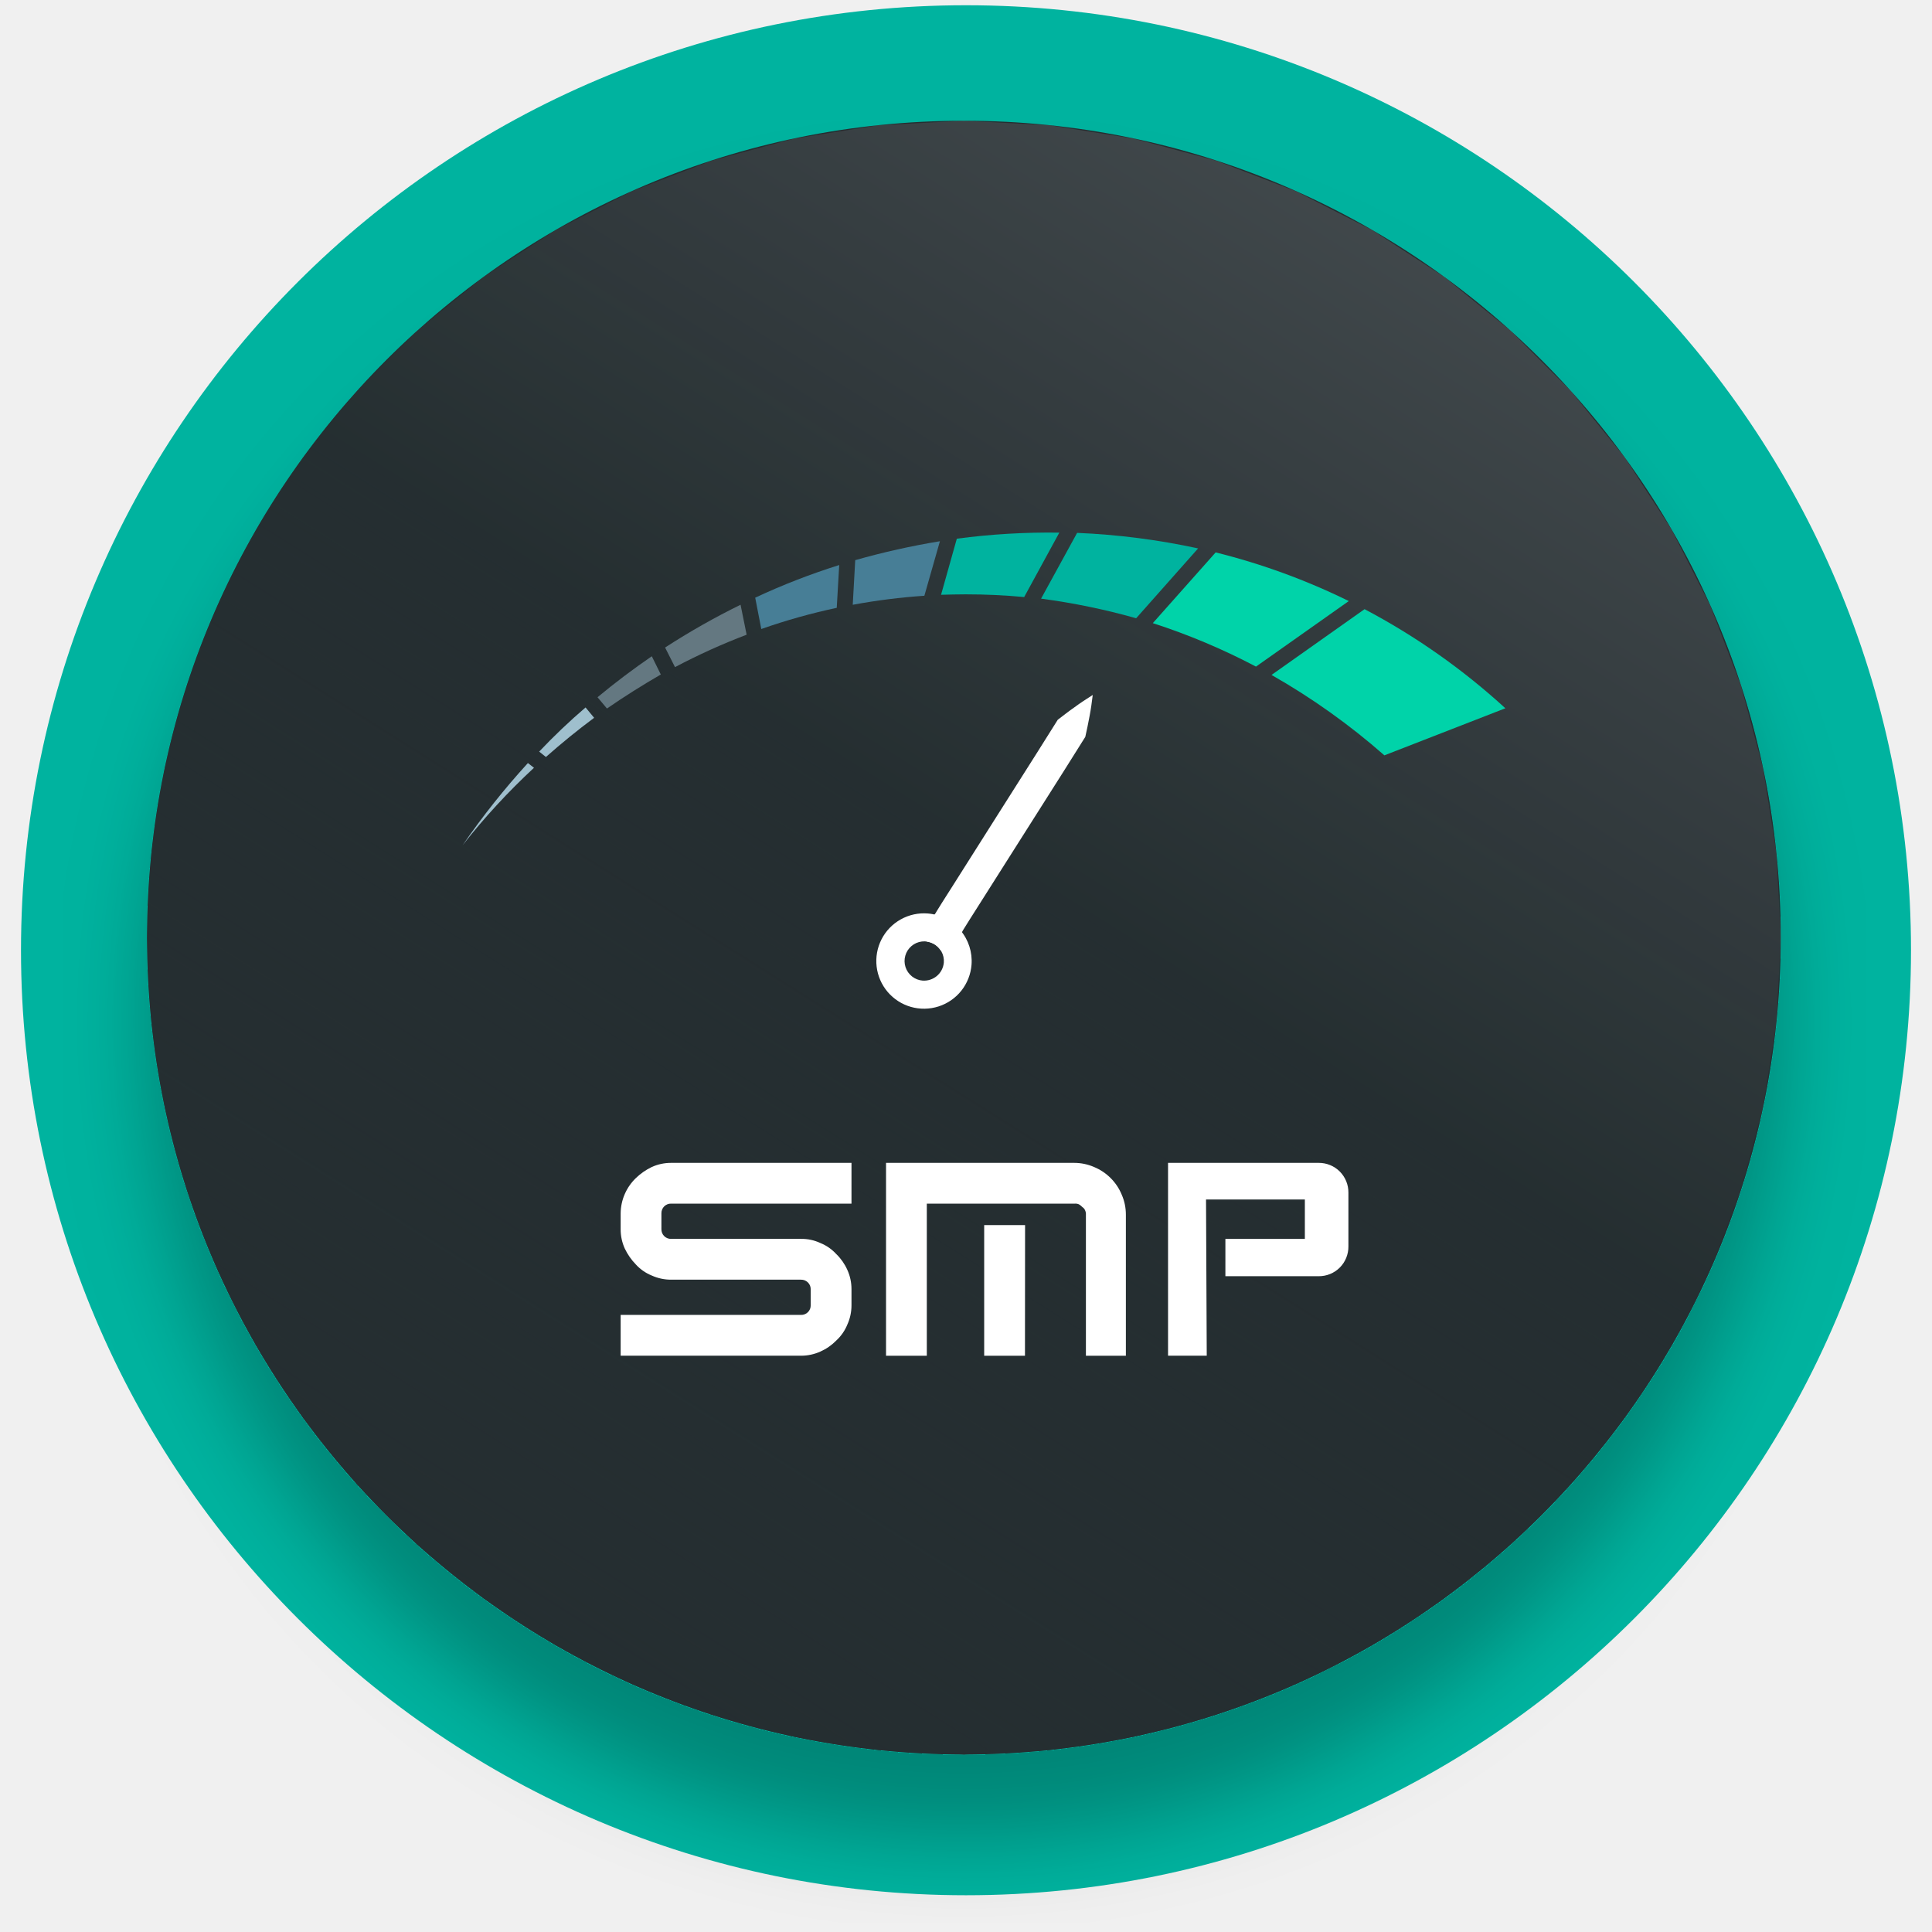
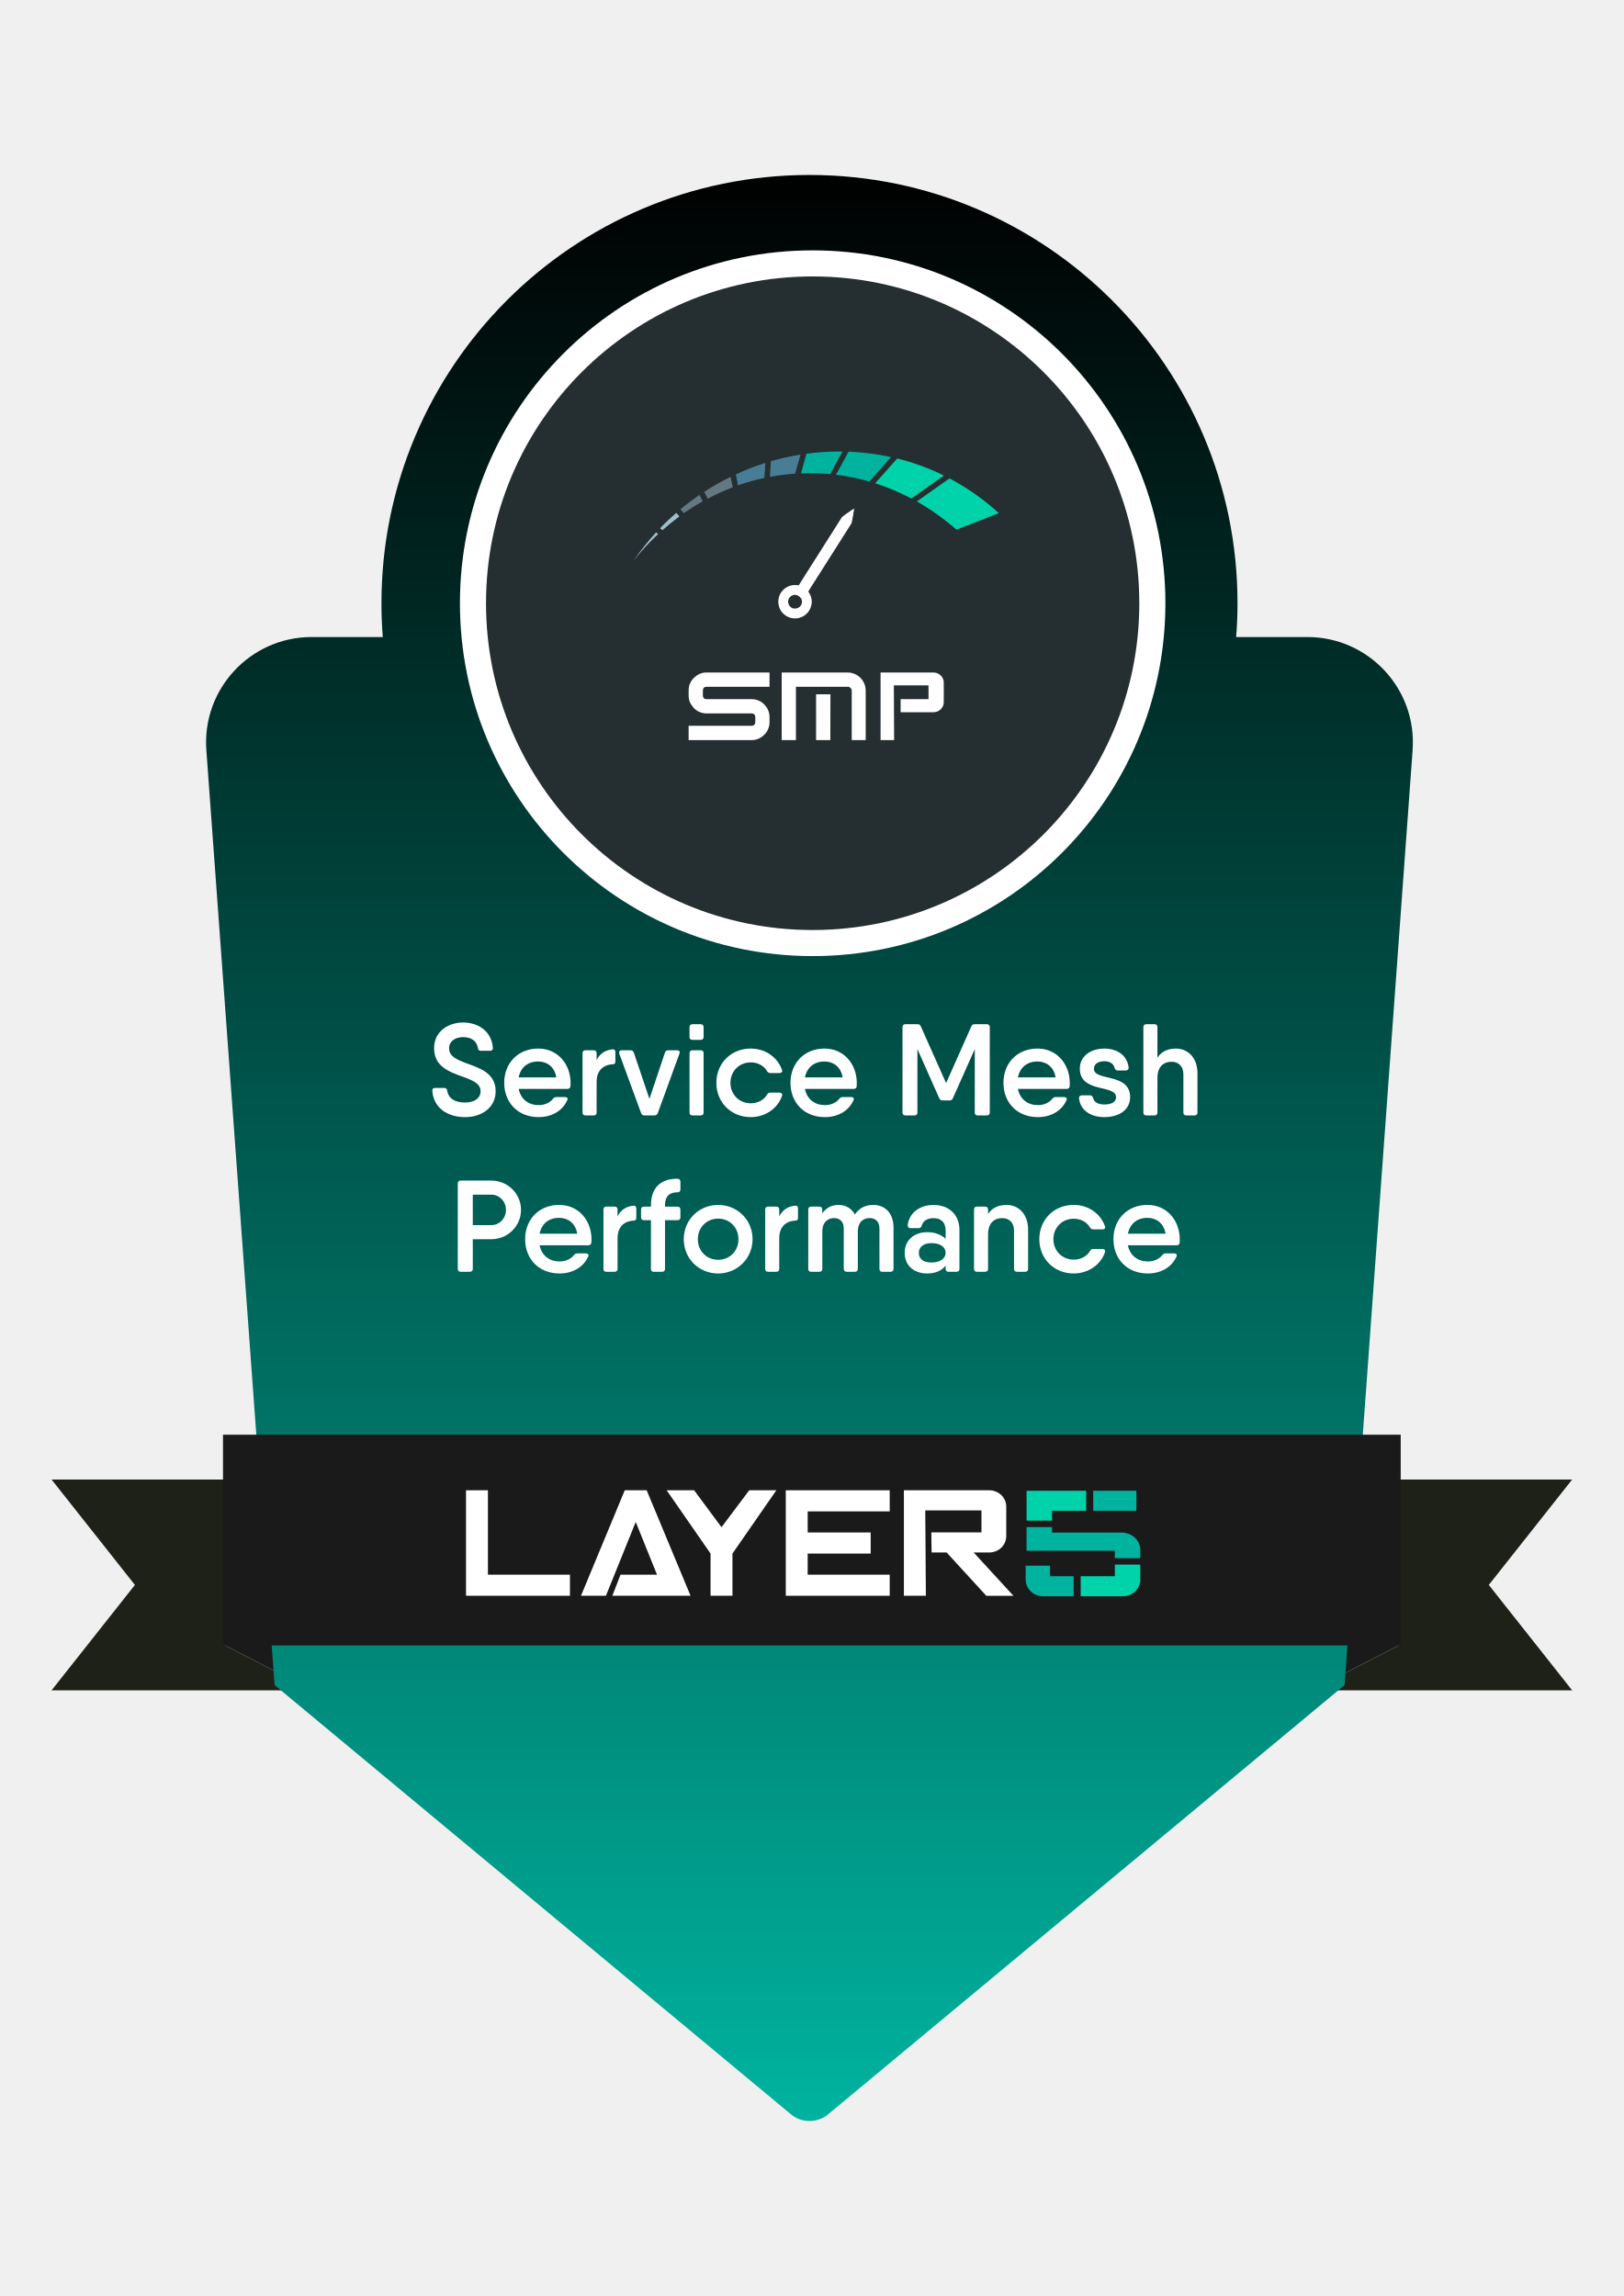
- <svg xmlns="http://www.w3.org/2000/svg" width="90" height="90" viewBox="0 0 90 92" fill="none">
-   <circle cx="45" cy="45.25" r="45" fill="#00B39F" />
-   <g filter="url(#filter0_d_16399_39950)">
-     <circle cx="44.9" cy="44.65" r="38.9" fill="#252E31" />
-   </g>
-   <path d="M44.9 5.75L48.966 5.963L52.988 6.6L56.921 7.654L60.722 9.113L64.35 10.962L67.765 13.179L70.929 15.742L73.808 18.621L76.371 21.785L78.588 25.2L80.437 28.828L81.896 32.629L82.95 36.562L83.587 40.584L83.8 44.65L83.587 48.716L82.95 52.738L81.896 56.671L80.437 60.472L78.588 64.1L76.371 67.515L73.808 70.679L70.929 73.558L67.765 76.121L64.35 78.338L60.722 80.187L56.921 81.646L52.988 82.7L48.966 83.337L44.9 83.55L40.834 83.337L36.812 82.7L32.879 81.646L29.078 80.187L25.45 78.338L22.035 76.121L18.871 73.558L15.992 70.679L13.429 67.515L11.212 64.1L9.363 60.472L7.904 56.671L6.85 52.738L6.213 48.716L6 44.65L6.213 40.584L6.85 36.562L7.904 32.629L9.363 28.828L11.212 25.2L13.429 21.785L15.992 18.621L18.871 15.742L22.035 13.179L25.45 10.962L29.078 9.113L32.879 7.654L36.812 6.6L40.834 5.963L44.9 5.75Z" fill="url(#paint0_linear_16399_39950)" />
-   <path d="M31.143 31.768C32.248 31.184 33.387 30.668 34.554 30.224L34.265 28.797C33.028 29.404 31.828 30.085 30.671 30.835L31.143 31.768Z" fill="#647881" />
-   <path d="M53.102 29.441L56.052 26.115C54.157 25.703 52.229 25.456 50.291 25.375L48.575 28.507C50.105 28.709 51.617 29.021 53.102 29.441Z" fill="#00B39F" />
-   <path d="M30.467 32.119L30.038 31.25C29.148 31.861 28.279 32.516 27.453 33.202L27.903 33.739C28.74 33.16 29.598 32.623 30.467 32.119Z" fill="#647881" />
-   <path d="M58.809 31.743L63.228 28.622C61.204 27.626 59.078 26.849 56.889 26.305L53.896 29.673C55.59 30.22 57.234 30.913 58.809 31.743Z" fill="#00D3A9" />
-   <path d="M27.292 34.181L26.884 33.688C26.112 34.349 25.374 35.051 24.675 35.79L24.996 36.047C25.737 35.393 26.498 34.771 27.292 34.181Z" fill="#9FBFCD" />
-   <path d="M63.979 29.008L59.549 32.14C61.466 33.23 63.267 34.513 64.923 35.969L70.684 33.727C68.66 31.874 66.407 30.288 63.979 29.008Z" fill="#00D3A9" />
-   <path d="M24.138 36.336C23.013 37.568 21.973 38.876 21.027 40.251C22.062 38.934 23.199 37.7 24.428 36.561L24.138 36.336Z" fill="#9FBFCD" />
-   <path d="M39.725 26.674L39.607 28.799C40.735 28.59 41.874 28.446 43.018 28.369L43.758 25.773C42.398 25.996 41.051 26.297 39.725 26.674Z" fill="#477E96" />
-   <path d="M43.812 28.323C44.198 28.313 44.595 28.302 44.992 28.302C45.925 28.302 46.859 28.345 47.77 28.431L49.444 25.363C47.812 25.34 46.181 25.437 44.563 25.652L43.812 28.323Z" fill="#00B39F" />
-   <path d="M35.252 29.953C36.427 29.54 37.627 29.204 38.845 28.944L38.963 26.906C37.597 27.335 36.26 27.854 34.962 28.461L35.252 29.953Z" fill="#477E96" />
-   <path d="M52.646 64.559H50.71V57.844C50.715 57.777 50.703 57.709 50.676 57.647C50.652 57.579 50.605 57.521 50.544 57.482C50.496 57.43 50.441 57.386 50.38 57.351C50.315 57.322 50.244 57.31 50.173 57.317H41.192V55.375H50.144C50.473 55.374 50.798 55.441 51.099 55.572C51.394 55.694 51.663 55.873 51.888 56.099C52.114 56.324 52.293 56.592 52.415 56.888C52.547 57.189 52.614 57.514 52.613 57.842V64.556L52.646 64.559ZM43.134 64.559H41.192V57.317H43.134V64.559ZM47.808 64.559H45.866V58.337H47.813L47.808 64.559Z" fill="white" />
-   <path d="M39.547 62.155C39.548 62.472 39.481 62.787 39.349 63.076C39.232 63.365 39.052 63.623 38.823 63.834C38.606 64.056 38.35 64.234 38.066 64.36C37.776 64.491 37.462 64.558 37.144 64.558H28.555V62.615H37.144C37.205 62.617 37.265 62.606 37.322 62.583C37.379 62.561 37.43 62.527 37.473 62.484C37.516 62.441 37.55 62.389 37.573 62.333C37.596 62.276 37.606 62.216 37.605 62.155V61.397C37.606 61.336 37.595 61.276 37.573 61.219C37.55 61.163 37.516 61.112 37.473 61.069C37.43 61.026 37.378 60.992 37.322 60.969C37.265 60.947 37.205 60.936 37.144 60.937H30.957C30.64 60.938 30.325 60.871 30.036 60.74C29.747 60.623 29.489 60.443 29.279 60.213C29.063 59.991 28.885 59.735 28.752 59.456C28.62 59.166 28.553 58.852 28.555 58.534V57.778C28.558 57.464 28.623 57.154 28.748 56.866C28.872 56.578 29.053 56.317 29.279 56.099C29.501 55.884 29.757 55.706 30.036 55.572C30.325 55.441 30.64 55.374 30.957 55.375H39.547V57.316H30.957C30.896 57.314 30.836 57.325 30.779 57.348C30.723 57.37 30.671 57.404 30.628 57.447C30.585 57.49 30.551 57.542 30.528 57.599C30.506 57.655 30.495 57.716 30.496 57.777V58.533C30.495 58.594 30.506 58.655 30.528 58.711C30.551 58.768 30.585 58.819 30.628 58.863C30.671 58.906 30.723 58.94 30.779 58.962C30.836 58.985 30.896 58.996 30.957 58.994H37.144C37.462 58.989 37.778 59.057 38.066 59.192C38.355 59.308 38.613 59.488 38.823 59.718C39.045 59.933 39.224 60.188 39.349 60.469C39.481 60.759 39.548 61.073 39.547 61.391V62.155Z" fill="white" />
-   <path d="M61.663 60.772H61.795C61.981 60.773 62.166 60.738 62.339 60.667C62.511 60.596 62.668 60.492 62.8 60.36C62.932 60.227 63.036 60.071 63.106 59.898C63.176 59.725 63.212 59.54 63.21 59.354V56.79C63.211 56.604 63.176 56.419 63.105 56.247C63.035 56.075 62.93 55.918 62.799 55.786C62.667 55.655 62.511 55.55 62.338 55.48C62.166 55.409 61.981 55.374 61.795 55.375H54.621V64.558H56.464L56.43 57.119H61.136V58.995H57.352V60.772" fill="white" />
-   <path d="M43.182 43.499C42.735 43.463 42.286 43.561 41.894 43.78C41.502 43.998 41.183 44.328 40.978 44.728C40.774 45.128 40.692 45.58 40.744 46.026C40.796 46.472 40.979 46.893 41.27 47.235C41.561 47.577 41.947 47.825 42.379 47.948C42.811 48.07 43.27 48.062 43.698 47.924C44.125 47.786 44.502 47.525 44.781 47.172C45.059 46.82 45.227 46.393 45.263 45.945C45.311 45.345 45.119 44.75 44.729 44.292C44.339 43.833 43.782 43.548 43.182 43.499ZM42.935 46.696C42.751 46.681 42.575 46.612 42.429 46.497C42.284 46.382 42.176 46.227 42.119 46.051C42.062 45.874 42.059 45.685 42.11 45.507C42.16 45.329 42.262 45.17 42.404 45.05C42.545 44.929 42.718 44.854 42.902 44.833C43.086 44.811 43.272 44.845 43.437 44.929C43.602 45.014 43.738 45.145 43.828 45.307C43.919 45.468 43.959 45.653 43.944 45.838C43.922 46.085 43.804 46.313 43.615 46.473C43.426 46.633 43.182 46.713 42.935 46.695V46.696Z" fill="white" />
-   <path d="M50.173 33.674C49.894 33.867 49.637 34.071 49.369 34.275L48.371 35.862L46.365 39.027L44.362 42.191L43.858 42.984L43.611 43.381C43.575 43.45 43.532 43.514 43.483 43.574C43.427 43.629 43.383 43.695 43.354 43.767C43.279 44.089 43.214 44.411 43.15 44.744C43.141 44.775 43.138 44.808 43.139 44.84C43.272 44.858 43.4 44.905 43.513 44.977C43.626 45.049 43.722 45.145 43.794 45.258C43.821 45.238 43.849 45.22 43.88 45.205C44.158 45.012 44.416 44.808 44.684 44.604C44.739 44.547 44.78 44.477 44.802 44.4C44.837 44.33 44.877 44.262 44.92 44.197L45.167 43.8L45.671 43.006L47.677 39.841L49.683 36.677L50.681 35.089C50.756 34.767 50.82 34.435 50.884 34.102C50.949 33.77 50.992 33.437 51.035 33.094C50.734 33.287 50.445 33.47 50.173 33.674Z" fill="white" />
+ <svg xmlns="http://www.w3.org/2000/svg" id="Layer_1" data-name="Layer 1" viewBox="0 0 595.28 841.89">
  <defs>
-     <filter id="filter0_d_16399_39950" x="2" y="5.75" width="85.8" height="85.797" filterUnits="userSpaceOnUse" color-interpolation-filters="sRGB">
-       <feFlood flood-opacity="0" result="BackgroundImageFix" />
-       <feColorMatrix in="SourceAlpha" type="matrix" values="0 0 0 0 0 0 0 0 0 0 0 0 0 0 0 0 0 0 127 0" result="hardAlpha" />
-       <feOffset dy="4" />
-       <feGaussianBlur stdDeviation="2" />
-       <feComposite in2="hardAlpha" operator="out" />
-       <feColorMatrix type="matrix" values="0 0 0 0 0 0 0 0 0 0 0 0 0 0 0 0 0 0 0.25 0" />
-       <feBlend mode="normal" in2="BackgroundImageFix" result="effect1_dropShadow_16399_39950" />
-       <feBlend mode="normal" in="SourceGraphic" in2="effect1_dropShadow_16399_39950" result="shape" />
-     </filter>
-     <linearGradient id="paint0_linear_16399_39950" x1="72.552" y1="1.766" x2="20.998" y2="83.55" gradientUnits="userSpaceOnUse">
-       <stop stop-color="white" stop-opacity="0.17" />
-       <stop offset="0.486" stop-color="#252E31" stop-opacity="0.16" />
-       <stop offset="1" stop-color="#252E31" />
+     <style>
+       .cls-1 {
+         fill: #00b39f;
+       }
+ 
+       .cls-2 {
+         fill: #fff;
+       }
+ 
+       .cls-3 {
+         fill: #252e31;
+         stroke: #fff;
+         stroke-width: 9.56px;
+       }
+ 
+       .cls-4 {
+         fill: #9fbfcd;
+       }
+ 
+       .cls-5 {
+         fill: #477e96;
+       }
+ 
+       .cls-6 {
+         fill: #647881;
+       }
+ 
+       .cls-7 {
+         fill: #00d3a9;
+       }
+ 
+       .cls-8 {
+         clip-path: url(#clippath);
+       }
+ 
+       .cls-9 {
+         fill: #a20e30;
+       }
+ 
+       .cls-10 {
+         fill: #1e2117;
+       }
+ 
+       .cls-11 {
+         fill: none;
+       }
+ 
+       .cls-12 {
+         fill: #1a1a1a;
+       }
+ 
+       .cls-13 {
+         fill: url(#linear-gradient);
+       }
+     </style>
+     <clipPath id="clippath">
+       <rect class="cls-11" x="18.91" y="64.17" width="557.47" height="713.56" />
+     </clipPath>
+     <linearGradient id="linear-gradient" x1="296.78" y1="779.83" x2="296.78" y2="66.28" gradientTransform="translate(0 844) scale(1 -1)" gradientUnits="userSpaceOnUse">
+       <stop offset="0" stop-color="#000" />
+       <stop offset="1" stop-color="#00b39f" />
    </linearGradient>
  </defs>
+   <g class="cls-8">
+     <g>
+       <path class="cls-12" d="m480.87,602.94v16.86l32.65-16.86h-32.65Z" />
+       <path class="cls-12" d="m114.41,619.8v-16.86h-32.65l32.65,16.86Z" />
+       <path class="cls-10" d="m576.37,542.52H18.91l30.55,38.64-30.55,38.64h95.5l-32.65-16.86h32.65v-19.01h366.46v19.01h32.65l-32.65,16.86h95.5l-30.55-38.64,30.55-38.64Z" />
+       <path class="cls-13" d="m517.88,275.16l-24.94,342.73-189.32,157.36c-3.92,3.3-9.75,3.3-13.67,0l-189.28-157.36-25.01-342.73c-1.69-22.44,16.09-41.57,38.58-41.57h26.09c-.32-4.09-.48-8.22-.48-12.4,0-86.74,70.27-157.03,156.92-157.03s156.92,70.29,156.92,157.03c0,4.17-.16,8.31-.51,12.4h26.15c22.49,0,40.26,19.13,38.54,41.57Z" />
+       <path class="cls-3" d="m297.92,345.8c68.78,0,124.55-55.79,124.55-124.61s-55.78-124.61-124.55-124.61-124.52,55.79-124.52,124.61,55.75,124.61,124.52,124.61Z" />
+       <path class="cls-6" d="m259.44,182.86c2.99-1.58,6.05-2.97,9.21-4.17l-.8-3.85c-3.31,1.64-6.56,3.48-9.68,5.5l1.27,2.52Z" />
+       <path class="cls-1" d="m318.73,176.58l7.96-8.98c-5.13-1.11-10.32-1.78-15.55-2l-4.65,8.46c4.14.54,8.22,1.39,12.23,2.52Z" />
+       <path class="cls-6" d="m257.63,183.8l-1.18-2.35c-2.39,1.65-4.75,3.42-6.98,5.27l1.21,1.45c2.26-1.56,4.59-3.01,6.94-4.37Z" />
+       <path class="cls-7" d="m334.11,182.8l11.95-8.43c-5.48-2.69-11.21-4.78-17.11-6.26l-8.09,9.09c4.59,1.48,9.01,3.35,13.25,5.59Z" />
+       <path class="cls-4" d="m249.06,189.36l-1.11-1.33c-2.07,1.79-4.08,3.68-5.96,5.68l.86.7c2.01-1.77,4.05-3.45,6.21-5.04Z" />
+       <path class="cls-7" d="m348.1,175.41l-11.98,8.46c5.19,2.94,10.03,6.41,14.53,10.34l15.55-6.05c-5.48-5-11.56-9.28-18.09-12.74Z" />
+       <path class="cls-4" d="m240.52,195.2c-3.03,3.33-5.83,6.86-8.38,10.57,2.77-3.56,5.86-6.89,9.17-9.96l-.8-.61Z" />
+       <path class="cls-5" d="m282.6,169.11l-.32,5.73c3.06-.56,6.12-.95,9.21-1.16l2.01-7.01c-3.66.6-7.29,1.41-10.89,2.43Z" />
+       <path class="cls-1" d="m293.66,173.56c1.02-.03,2.1-.06,3.19-.06,2.52,0,5.03.12,7.49.35l4.52-8.28c-4.4-.06-8.82.2-13.19.78l-2.01,7.21Z" />
+       <path class="cls-5" d="m270.53,177.96c3.19-1.11,6.4-2.02,9.72-2.72l.32-5.5c-3.7,1.16-7.29,2.56-10.8,4.2l.76,4.03Z" />
+       <path class="cls-2" d="m317.48,271.38h-5.22v-18.13c.03-.18,0-.37-.1-.53-.06-.18-.19-.34-.35-.45-.13-.14-.29-.26-.45-.35-.16-.08-.35-.11-.54-.09h-24.24v-5.24h24.15c.89,0,1.78.18,2.58.53.8.33,1.53.81,2.13,1.42.61.61,1.08,1.33,1.43,2.13.35.81.51,1.69.51,2.58v18.13h.1Zm-25.68,0h-5.22v-19.55h5.22v19.55Zm12.61,0h-5.22v-16.8h5.26l-.03,16.8Z" />
+       <path class="cls-2" d="m282.12,264.89c0,.86-.16,1.71-.54,2.49-.32.78-.8,1.48-1.4,2.04-.61.6-1.27,1.08-2.04,1.42-.8.35-1.66.54-2.52.53h-23.16v-5.24h23.16c.19,0,.35-.02.51-.09.13-.06.29-.15.38-.27.13-.12.22-.25.29-.41.06-.15.1-.32.1-.48v-2.04c0-.16-.03-.33-.1-.48-.06-.15-.16-.29-.29-.41-.1-.12-.25-.21-.38-.27-.16-.06-.32-.09-.51-.09h-16.69c-.86,0-1.69-.18-2.48-.53-.76-.32-1.47-.8-2.04-1.42-.57-.6-1.05-1.29-1.43-2.04-.35-.78-.54-1.63-.51-2.49v-2.04c0-.85.16-1.68.51-2.46.32-.78.83-1.48,1.43-2.07.61-.58,1.27-1.06,2.04-1.42.8-.35,1.62-.54,2.48-.53h23.19v5.24h-23.19c-.16,0-.32.03-.48.09-.16.06-.29.15-.41.27-.1.12-.19.26-.25.41-.06.15-.1.32-.1.48v2.04c0,.16.03.33.1.48s.16.29.25.41c.13.12.26.21.41.27.16.06.32.09.48.09h16.69c.86-.01,1.72.17,2.52.53.76.31,1.47.8,2.04,1.42.61.58,1.08,1.27,1.4,2.03.35.78.54,1.63.54,2.49v2.06Z" />
+       <path class="cls-2" d="m341.82,261.16h.38c.48,0,.99-.09,1.47-.28.45-.19.89-.47,1.24-.83.35-.36.64-.78.83-1.25.19-.47.29-.97.26-1.47v-6.92c.03-.5-.06-1-.26-1.47-.19-.47-.48-.89-.83-1.24-.38-.36-.8-.64-1.24-.83-.48-.19-.99-.29-1.47-.28h-19.37v24.79h4.97l-.1-20.08h12.71v5.06h-10.23v4.8" />
+       <path class="cls-2" d="m291.94,214.53c-1.21-.1-2.42.17-3.47.76s-1.91,1.48-2.48,2.56c-.54,1.08-.76,2.3-.61,3.5.13,1.2.61,2.34,1.4,3.26.8.92,1.85,1.59,2.99,1.92,1.18.33,2.42.31,3.57-.06,1.15-.37,2.17-1.08,2.93-2.03.73-.95,1.21-2.1,1.31-3.31.13-1.62-.41-3.23-1.47-4.46-1.05-1.24-2.55-2.01-4.17-2.14Zm-.67,8.63c-.48-.04-.96-.23-1.37-.54-.38-.31-.67-.73-.83-1.21-.16-.48-.16-.99-.03-1.47.16-.48.41-.91.8-1.23.38-.32.86-.53,1.34-.59.51-.06,1.02.03,1.47.26.45.23.8.58,1.05,1.02s.35.94.32,1.43c-.06.67-.38,1.28-.89,1.71-.51.43-1.18.65-1.85.6h0Z" />
+       <path class="cls-2" d="m310.83,188c-.76.52-1.47,1.07-2.17,1.62l-2.71,4.29-5.42,8.54-5.42,8.54-1.34,2.14-.67,1.07c-.1.18-.22.36-.35.52-.16.15-.29.32-.35.52-.22.87-.38,1.74-.54,2.64-.03.08-.06.17-.03.26.35.05.7.17.99.37.32.19.57.45.76.76.06-.05.16-.1.22-.14.76-.52,1.47-1.07,2.2-1.62.13-.15.25-.34.32-.55.1-.19.19-.37.32-.55l.64-1.07,1.37-2.14,5.42-8.54,5.42-8.54,2.71-4.29c.19-.87.38-1.77.54-2.66.16-.9.29-1.8.41-2.72-.83.52-1.59,1.02-2.33,1.57Z" />
+       <path class="cls-9" d="m114.41,583.9v19.01h366.46v-19.01H114.41Z" />
+       <path class="cls-12" d="m513.52,603.34H81.76v-77.27h431.76v77.27Z" />
+       <path class="cls-2" d="m178.88,546.45h-8.03v38.68h38.1v-7.73h-30.07v-30.95Z" />
+       <path class="cls-2" d="m229.05,546.45l-16.05,38.68h9.14l10.93-27.07,7.8,19.34h-13.38l-2.99,7.73h28.67l-16.09-38.68h-8.03Z" />
+       <path class="cls-2" d="m264.51,559.99l-10.03-13.54h-10.07l16.09,23.21v15.47h8.03v-15.47l16.09-23.21h-9.94l-10.16,13.54Z" />
+       <path class="cls-2" d="m288.08,552.54v32.59h38.1v-7.73h-30.07v-7.74h23.09v-7.74h-23.09v-7.73h30.07v-7.74h-38.1v6.09Z" />
+       <path class="cls-2" d="m339.21,553.83h20.61v8.05h-18.38l.1,7.38h5.51l14.56,15.89h9.94l-14.59-15.89h5.7c.83,0,1.66-.15,2.39-.46.76-.3,1.47-.74,2.04-1.3.57-.56,1.05-1.22,1.34-1.95.32-.73.48-1.51.48-2.3v-10.79c0-1.59-.64-3.12-1.82-4.25-1.18-1.13-2.77-1.76-4.43-1.76h-31.28v38.68h8.06l-.22-31.3Z" />
+       <path class="cls-1" d="m416.62,546.62h-15.83v7.34h15.83v-7.34Z" />
+       <path class="cls-1" d="m418.05,571.34v-3.04c0-3.5-3.06-6.34-6.85-6.34h-25.52v-2h-9.33v8.66h32.36v2.71h9.33Z" />
+       <path class="cls-7" d="m385.69,557.57v-3.6h12.52v-7.34h-21.85v10.94h9.33Z" />
+       <path class="cls-7" d="m408.72,573.7v4.27h-12.52v7.34h15.42c1.66.03,3.28-.59,4.49-1.71,1.21-1.12,1.91-2.65,1.94-4.27v-5.63h-9.33Z" />
+       <path class="cls-1" d="m384.95,574.1v3.87h8.66v7.34h-11.15c-1.66.03-3.28-.59-4.49-1.71-1.21-1.12-1.91-2.66-1.94-4.27v-5.23h8.92Z" />
+       <path class="cls-2" d="m170.47,409.62c-6.15,0-11.47-3.15-11.98-9.6-.06-.72.32-1.1,1.05-1.1h3.34c.67,0,.99.33,1.08,1.05.45,2.82,2.84,4.3,6.5,4.3s5.73-1.67,5.73-4.16c0-2.82-2.96-4.01-6.4-5.26-4.87-1.77-10.64-3.63-10.64-10.51,0-6.12,5.16-9.41,10.61-9.41s10.42,3.06,10.93,9.27c.06.72-.32,1.1-1.05,1.1h-3.34c-.67,0-.99-.33-1.08-1-.45-2.68-2.48-4.01-5.45-4.01s-5.13,1.58-5.13,4.06c0,2.91,2.64,4.11,6.02,5.4,4.94,1.82,11.05,3.58,11.05,10.37,0,6.12-5.22,9.51-11.24,9.51Zm26.89-25.13c7.14,0,11.82,5.73,11.82,12.61,0,.43,0,.81-.06,1.19-.03.67-.48,1-1.15,1h-17.81c.8,3.92,3.73,5.93,7.36,5.93,2.29,0,4.14-.96,5.19-2.29.38-.43.73-.67,1.31-.67h3.06c.8,0,1.24.48.89,1.15-1.72,3.87-5.64,6.21-10.51,6.21-7.65,0-12.61-5.4-12.61-12.57s5.03-12.57,12.52-12.57Zm-7.2,10.56h13.79c-.67-4.06-3.57-5.83-6.63-5.83-3.89,0-6.47,2.25-7.17,5.83Zm34.37-10.27c.7-.1,1.08.33,1.08,1v3.39c0,.67-.29,1.05-.8,1.05-3.12.1-6.08,1.82-6.08,6.5v11.23c0,.67-.38,1.05-1.08,1.05h-3.03c-.67,0-1.05-.38-1.05-1.05v-21.74c0-.72.38-1.1,1.05-1.1h3.03c.7,0,1.08.38,1.08,1.1v2.48c1.24-2.48,3.34-3.68,5.8-3.92Zm23.7.33c.76,0,1.15.48.86,1.24l-7.93,21.79c-.26.57-.64.86-1.24.86h-3.7c-.57,0-.99-.29-1.18-.86l-8-21.79c-.22-.76.16-1.24.92-1.24h3.19c.64,0,1.05.29,1.24.91l5.7,16.92,5.67-16.92c.19-.62.64-.91,1.21-.91h3.25Zm5.64-3.82c-.7,0-1.08-.38-1.08-1.05v-3.58c0-.72.38-1.1,1.08-1.1h3.03c.67,0,1.05.38,1.05,1.1v3.58c0,.67-.38,1.05-1.05,1.05h-3.03Zm0,27.71c-.7,0-1.08-.38-1.08-1.05v-21.74c0-.72.38-1.1,1.08-1.1h3.03c.67,0,1.05.38,1.05,1.1v21.74c0,.67-.38,1.05-1.05,1.05h-3.03Zm31.89-8.36c.76,0,1.21.48.92,1.24-1.59,4.59-6.12,7.74-11.44,7.74-7.26,0-12.61-5.45-12.61-12.57s5.35-12.57,12.61-12.57c5.32,0,9.81,3.15,11.44,7.79.29.72-.16,1.19-.92,1.19h-3.28c-.57,0-1.02-.24-1.31-.76-1.15-1.96-3.34-3.15-5.93-3.15-4.2,0-7.45,3.2-7.45,7.5s3.25,7.5,7.45,7.5c2.58,0,4.78-1.19,5.93-3.11.29-.53.67-.81,1.31-.81h3.28Zm16.56-16.15c7.1,0,11.79,5.73,11.79,12.61,0,.43,0,.81-.03,1.19-.06.67-.48,1-1.15,1h-17.84c.83,3.92,3.73,5.93,7.36,5.93,2.29,0,4.17-.96,5.22-2.29.38-.43.7-.67,1.27-.67h3.06c.83,0,1.24.48.92,1.15-1.72,3.87-5.64,6.21-10.51,6.21-7.65,0-12.61-5.4-12.61-12.57s5-12.57,12.52-12.57Zm-7.23,10.56h13.83c-.67-4.06-3.6-5.83-6.66-5.83-3.85,0-6.43,2.25-7.17,5.83Zm66.67-19.5c.73,0,1.11.38,1.11,1.1v31.3c0,.67-.38,1.05-1.11,1.05h-3.34c-.67,0-1.05-.38-1.05-1.05v-23.27l-8.03,18.01c-.22.57-.61.81-1.24.81h-2.52c-.57,0-1.02-.24-1.24-.81l-8-18.01v23.27c0,.67-.38,1.05-1.08,1.05h-3.34c-.67,0-1.05-.38-1.05-1.05v-31.3c0-.72.38-1.1,1.05-1.1h4.43c.64,0,1.02.24,1.24.81l9.27,20.79,9.24-20.79c.22-.57.67-.81,1.24-.81h4.43Zm18.64,8.94c7.1,0,11.79,5.73,11.79,12.61,0,.43,0,.81-.03,1.19-.06.67-.48,1-1.15,1h-17.84c.83,3.92,3.73,5.93,7.36,5.93,2.29,0,4.17-.96,5.22-2.29.38-.43.7-.67,1.27-.67h3.06c.83,0,1.24.48.92,1.15-1.72,3.87-5.64,6.21-10.51,6.21-7.65,0-12.61-5.4-12.61-12.57s5-12.57,12.52-12.57Zm-7.23,10.56h13.83c-.67-4.06-3.6-5.83-6.66-5.83-3.85,0-6.43,2.25-7.17,5.83Zm27.87-3.2c0,4.78,13.28,1.34,13.28,10.46,0,4.68-4.11,7.31-9.43,7.31-4.87,0-8.79-2.34-9.3-6.88-.06-.72.38-1.1,1.05-1.1h2.96c.67,0,.89.33,1.15.96.41,1.72,2.1,2.39,4.14,2.39,2.55,0,4.27-.86,4.27-2.68,0-4.78-13.28-1.39-13.28-10.46,0-4.68,4.11-7.36,9.02-7.36,4.49,0,8.31,2.34,8.86,6.88.1.76-.35,1.15-1.05,1.15h-2.96c-.64,0-.92-.38-1.15-1-.38-1.67-1.98-2.39-3.69-2.39-2.13,0-3.85.91-3.85,2.72Zm30.07-7.36c4.46,0,7.9,3.39,7.9,9.13v14.33c0,.67-.38,1.05-1.05,1.05h-3.03c-.7,0-1.08-.38-1.08-1.05v-14c0-3.11-1.88-4.63-4.36-4.63-2.71,0-5.16,1.62-5.16,5.97v12.66c0,.67-.38,1.05-1.05,1.05h-2.99c-.73,0-1.11-.38-1.11-1.05v-31.3c0-.72.38-1.1,1.11-1.1h2.99c.67,0,1.05.38,1.05,1.1v11.18c1.53-2.34,3.89-3.34,6.79-3.34Zm-250.99,48.4c6.05,0,10.89,4.83,10.89,10.75s-4.84,10.75-10.89,10.75h-6.79v10.89c0,.67-.38,1.05-1.11,1.05h-3.34c-.67,0-1.05-.38-1.05-1.05v-31.3c0-.72.38-1.1,1.05-1.1h11.24Zm0,16.34c2.99,0,5.38-2.48,5.38-5.59s-2.39-5.59-5.38-5.59h-6.79v11.18h6.79Zm24.91-7.41c7.14,0,11.82,5.73,11.82,12.61,0,.43,0,.81-.06,1.19-.03.67-.48,1-1.15,1h-17.81c.8,3.92,3.73,5.93,7.36,5.93,2.29,0,4.14-.96,5.19-2.29.38-.43.73-.67,1.31-.67h3.06c.8,0,1.24.48.89,1.15-1.72,3.87-5.64,6.21-10.51,6.21-7.64,0-12.61-5.4-12.61-12.57s5.03-12.57,12.52-12.57Zm-7.2,10.56h13.79c-.67-4.06-3.57-5.83-6.63-5.83-3.89,0-6.47,2.25-7.17,5.83Zm34.37-10.27c.7-.1,1.08.33,1.08,1v3.39c0,.67-.29,1.05-.8,1.05-3.12.1-6.08,1.82-6.08,6.5v11.23c0,.67-.38,1.05-1.08,1.05h-3.03c-.67,0-1.05-.38-1.05-1.05v-21.74c0-.72.38-1.1,1.05-1.1h3.03c.7,0,1.08.38,1.08,1.1v2.48c1.24-2.48,3.34-3.68,5.8-3.92Zm16.12-4.92c-2.96,0-4.52,1.53-4.52,4.78v.48h4.59c.67,0,1.05.38,1.05,1.1v2.82c0,.67-.38,1.05-1.05,1.05h-4.59v17.87c0,.67-.38,1.05-1.11,1.05h-2.99c-.67,0-1.05-.38-1.05-1.05v-17.87h-2.58c-.67,0-1.05-.38-1.05-1.05v-2.82c0-.72.38-1.1,1.05-1.1h2.58v-.48c0-6.12,3.25-9.8,9.75-9.75.67,0,1.05.48,1.05,1.15v2.82c0,.67-.38,1-1.11,1Zm14.97,29.77c-7.04,0-12.61-5.45-12.61-12.57s5.57-12.57,12.61-12.57,12.61,5.5,12.61,12.57-5.64,12.57-12.61,12.57Zm0-5.02c4.21,0,7.45-3.2,7.45-7.55s-3.25-7.55-7.45-7.55-7.45,3.2-7.45,7.55,3.25,7.55,7.45,7.55Zm28.16-19.83c.73-.1,1.11.33,1.11,1v3.39c0,.67-.29,1.05-.83,1.05-3.09.1-6.05,1.82-6.05,6.5v11.23c0,.67-.38,1.05-1.11,1.05h-2.99c-.67,0-1.05-.38-1.05-1.05v-21.74c0-.72.38-1.1,1.05-1.1h2.99c.73,0,1.11.38,1.11,1.1v2.48c1.24-2.48,3.34-3.68,5.77-3.92Zm28.67-.29h-.03c4.33,0,7.49,2.91,7.49,8.41v15.05c0,.67-.38,1.05-1.08,1.05h-3.03c-.67,0-1.05-.38-1.05-1.05v-14.72c0-2.87-1.66-3.92-3.63-3.92s-4.3,1.15-4.3,5.02v13.62c0,.67-.38,1.05-1.05,1.05h-2.99c-.73,0-1.11-.38-1.11-1.05v-14.72c0-2.87-1.66-3.92-3.57-3.92s-4.3,1.15-4.3,5.02v13.62c0,.67-.38,1.05-1.11,1.05h-2.99c-.67,0-1.05-.38-1.05-1.05v-21.74c0-.72.38-1.1,1.05-1.1h2.99c.73,0,1.11.38,1.11,1.1v1.39c1.47-2.15,3.57-3.11,5.96-3.11,2.55,0,4.68,1.19,5.99,3.49,1.66-2.44,3.95-3.49,6.72-3.49Zm22.11,0c5.32,0,9.52,3.25,9.52,9.22v14.24c0,.67-.38,1.05-1.11,1.05h-2.9c-.67,0-1.05-.38-1.05-1.05v-1.19c-1.5,1.86-3.79,2.87-6.79,2.87-4.3,0-8.22-2.48-8.22-7.55s3.92-7.6,8.22-7.6c2.99,0,5.29,1,6.79,2.44v-2.96c0-3.3-1.91-4.63-4.46-4.63-2.13,0-3.85.96-4.3,2.72-.22.62-.48.96-1.15.96h-2.96c-.67,0-1.08-.38-1.05-1.1.57-4.63,4.56-7.41,9.46-7.41Zm-.7,21.12c3.09,0,5.16-1.48,5.16-3.54,0-2.2-2.07-3.58-5.16-3.58s-4.68,1.53-4.68,3.58,1.47,3.54,4.68,3.54Zm27.49-21.12c4.46,0,7.9,3.39,7.9,9.13v14.33c0,.67-.38,1.05-1.05,1.05h-3.03c-.7,0-1.08-.38-1.08-1.05v-14c0-3.11-1.88-4.63-4.36-4.63-2.71,0-5.16,1.62-5.16,5.97v12.66c0,.67-.38,1.05-1.05,1.05h-2.99c-.73,0-1.11-.38-1.11-1.05v-21.74c0-.72.38-1.1,1.11-1.1h2.99c.67,0,1.05.38,1.05,1.1v1.62c1.53-2.34,3.89-3.34,6.79-3.34Zm35.14,16.15c.76,0,1.21.48.92,1.24-1.59,4.59-6.12,7.74-11.44,7.74-7.26,0-12.61-5.45-12.61-12.57s5.35-12.57,12.61-12.57c5.32,0,9.81,3.15,11.44,7.79.29.72-.16,1.19-.92,1.19h-3.28c-.57,0-1.02-.24-1.31-.76-1.15-1.96-3.34-3.15-5.93-3.15-4.21,0-7.45,3.2-7.45,7.5s3.25,7.5,7.45,7.5c2.58,0,4.78-1.19,5.93-3.11.29-.53.67-.81,1.31-.81h3.28Zm16.56-16.15c7.1,0,11.79,5.73,11.79,12.61,0,.43,0,.81-.03,1.19-.06.67-.48,1-1.15,1h-17.84c.83,3.92,3.73,5.93,7.36,5.93,2.29,0,4.17-.96,5.22-2.29.38-.43.7-.67,1.27-.67h3.06c.83,0,1.24.48.92,1.15-1.72,3.87-5.64,6.21-10.51,6.21-7.65,0-12.61-5.4-12.61-12.57s5-12.57,12.52-12.57Zm-7.23,10.56h13.83c-.67-4.06-3.6-5.83-6.66-5.83-3.85,0-6.43,2.25-7.17,5.83Z" />
+     </g>
+   </g>
</svg>
